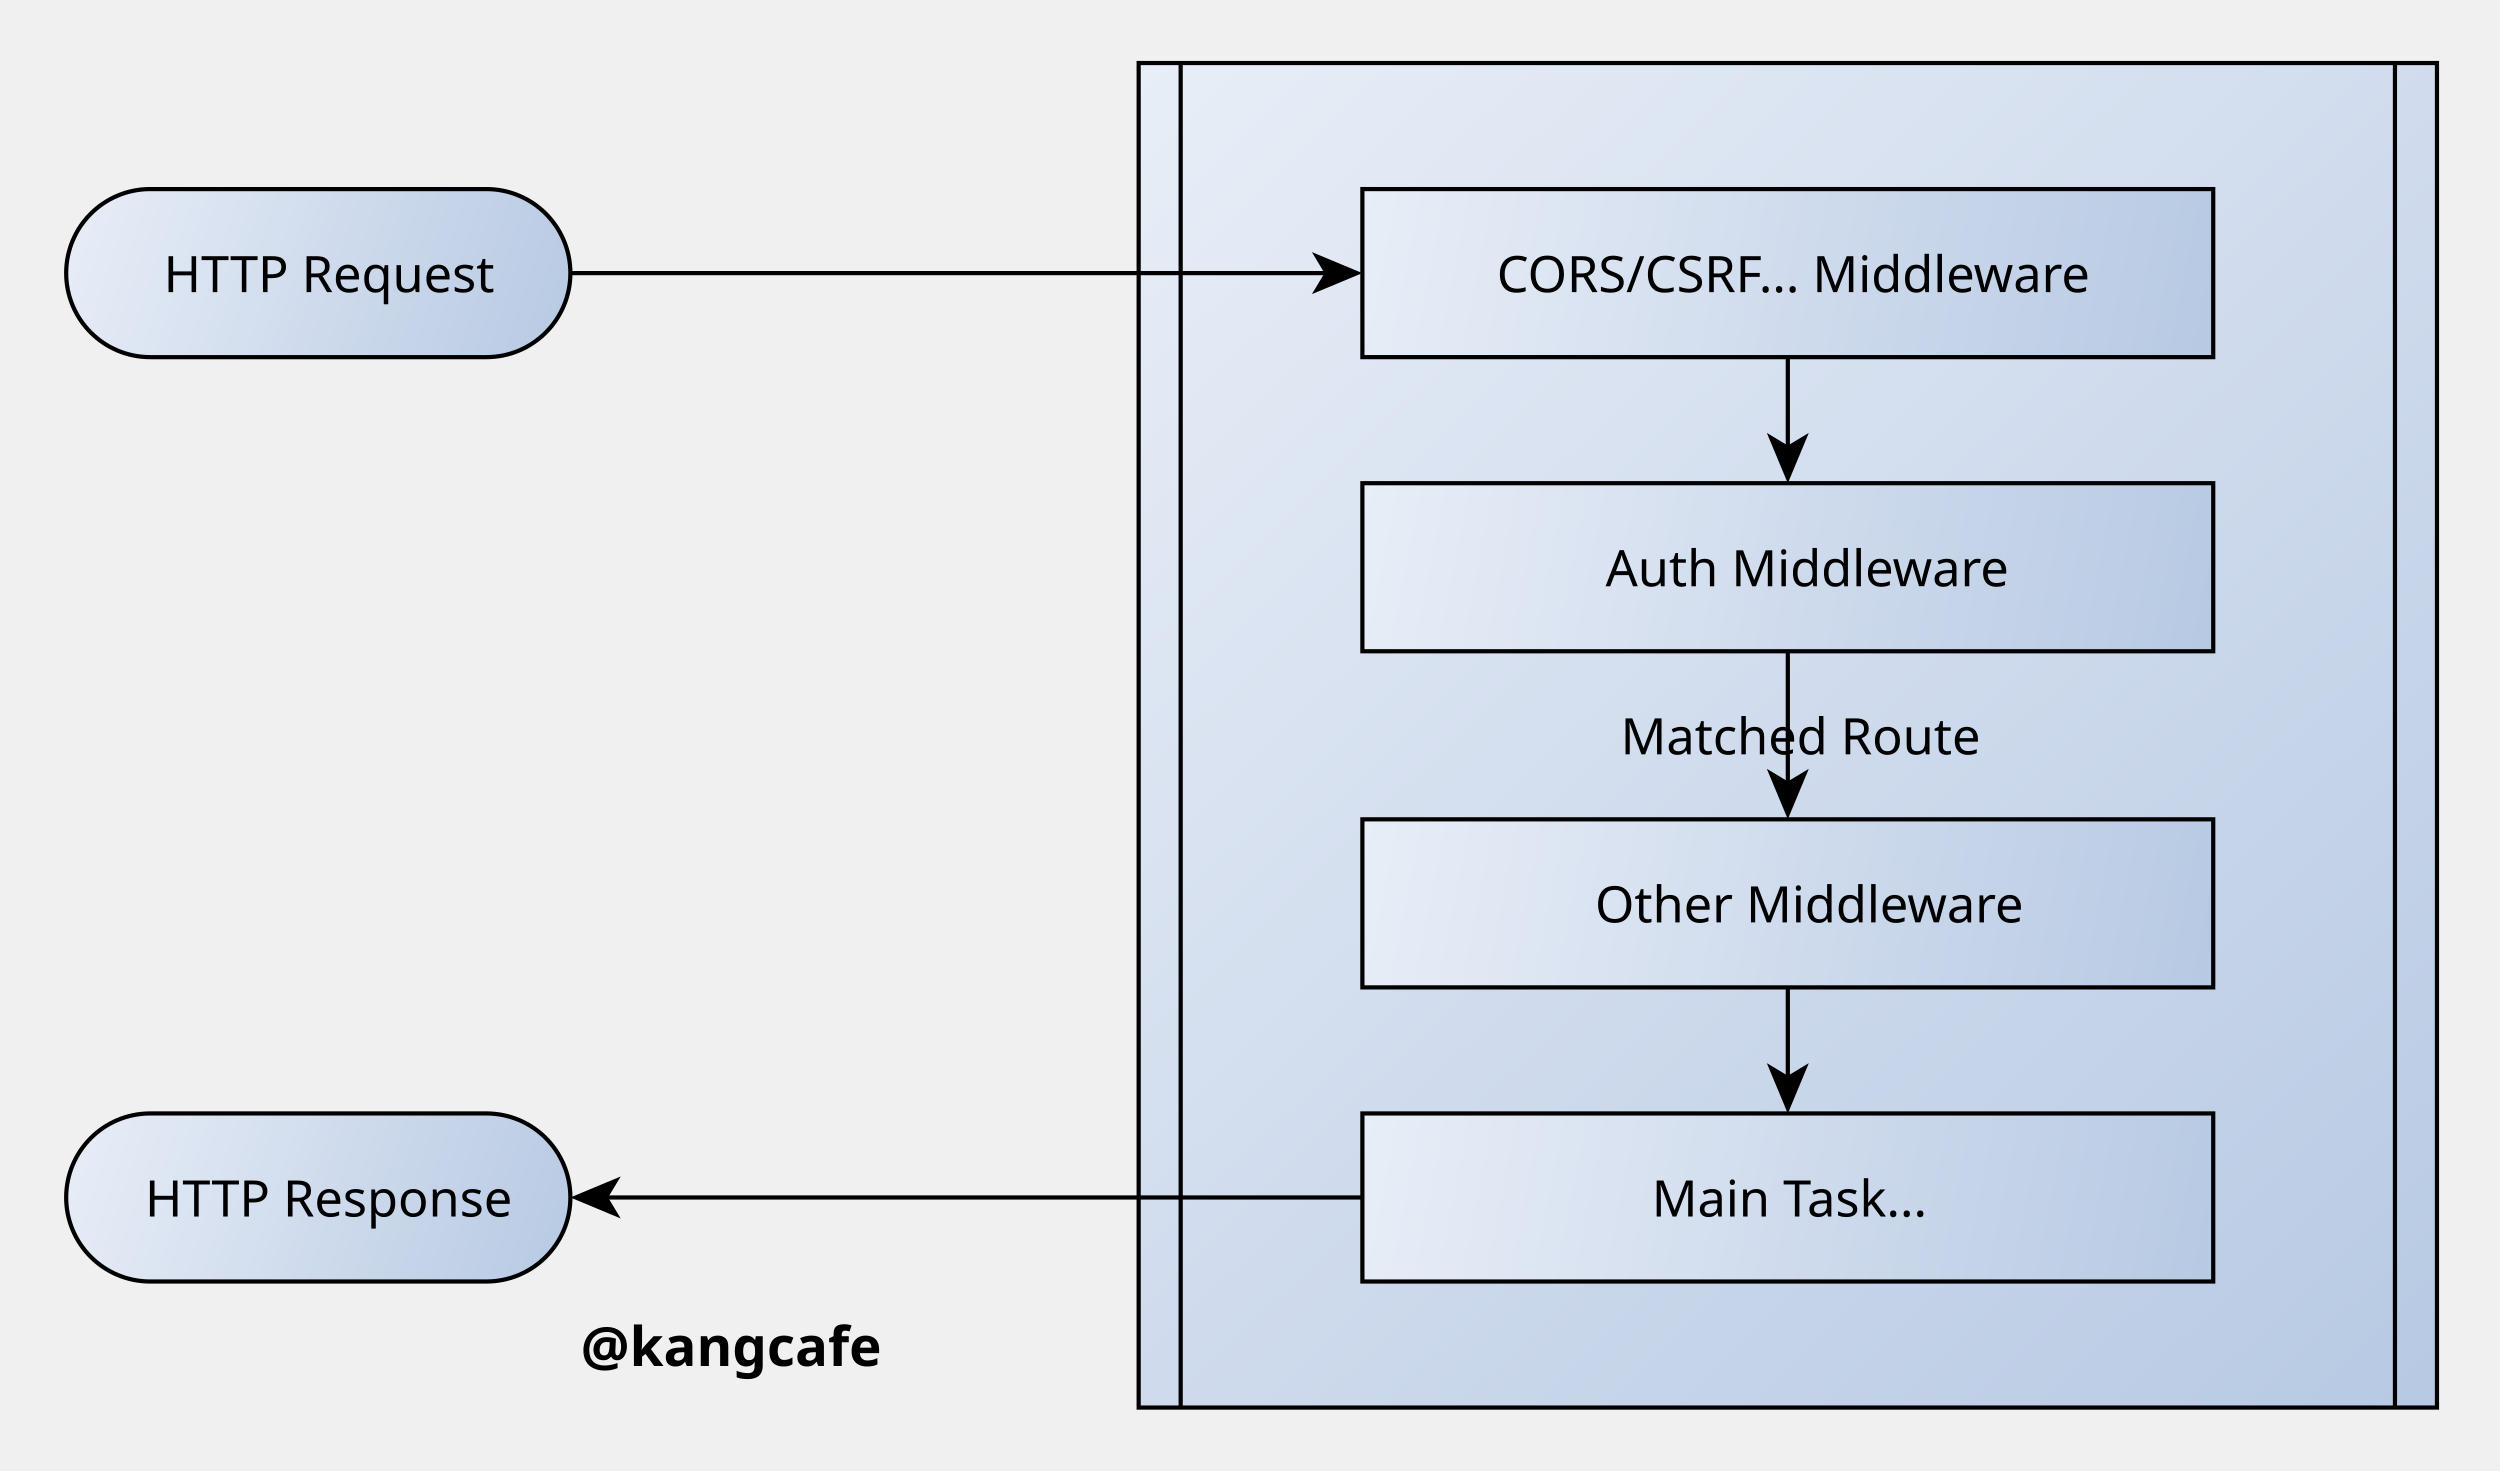
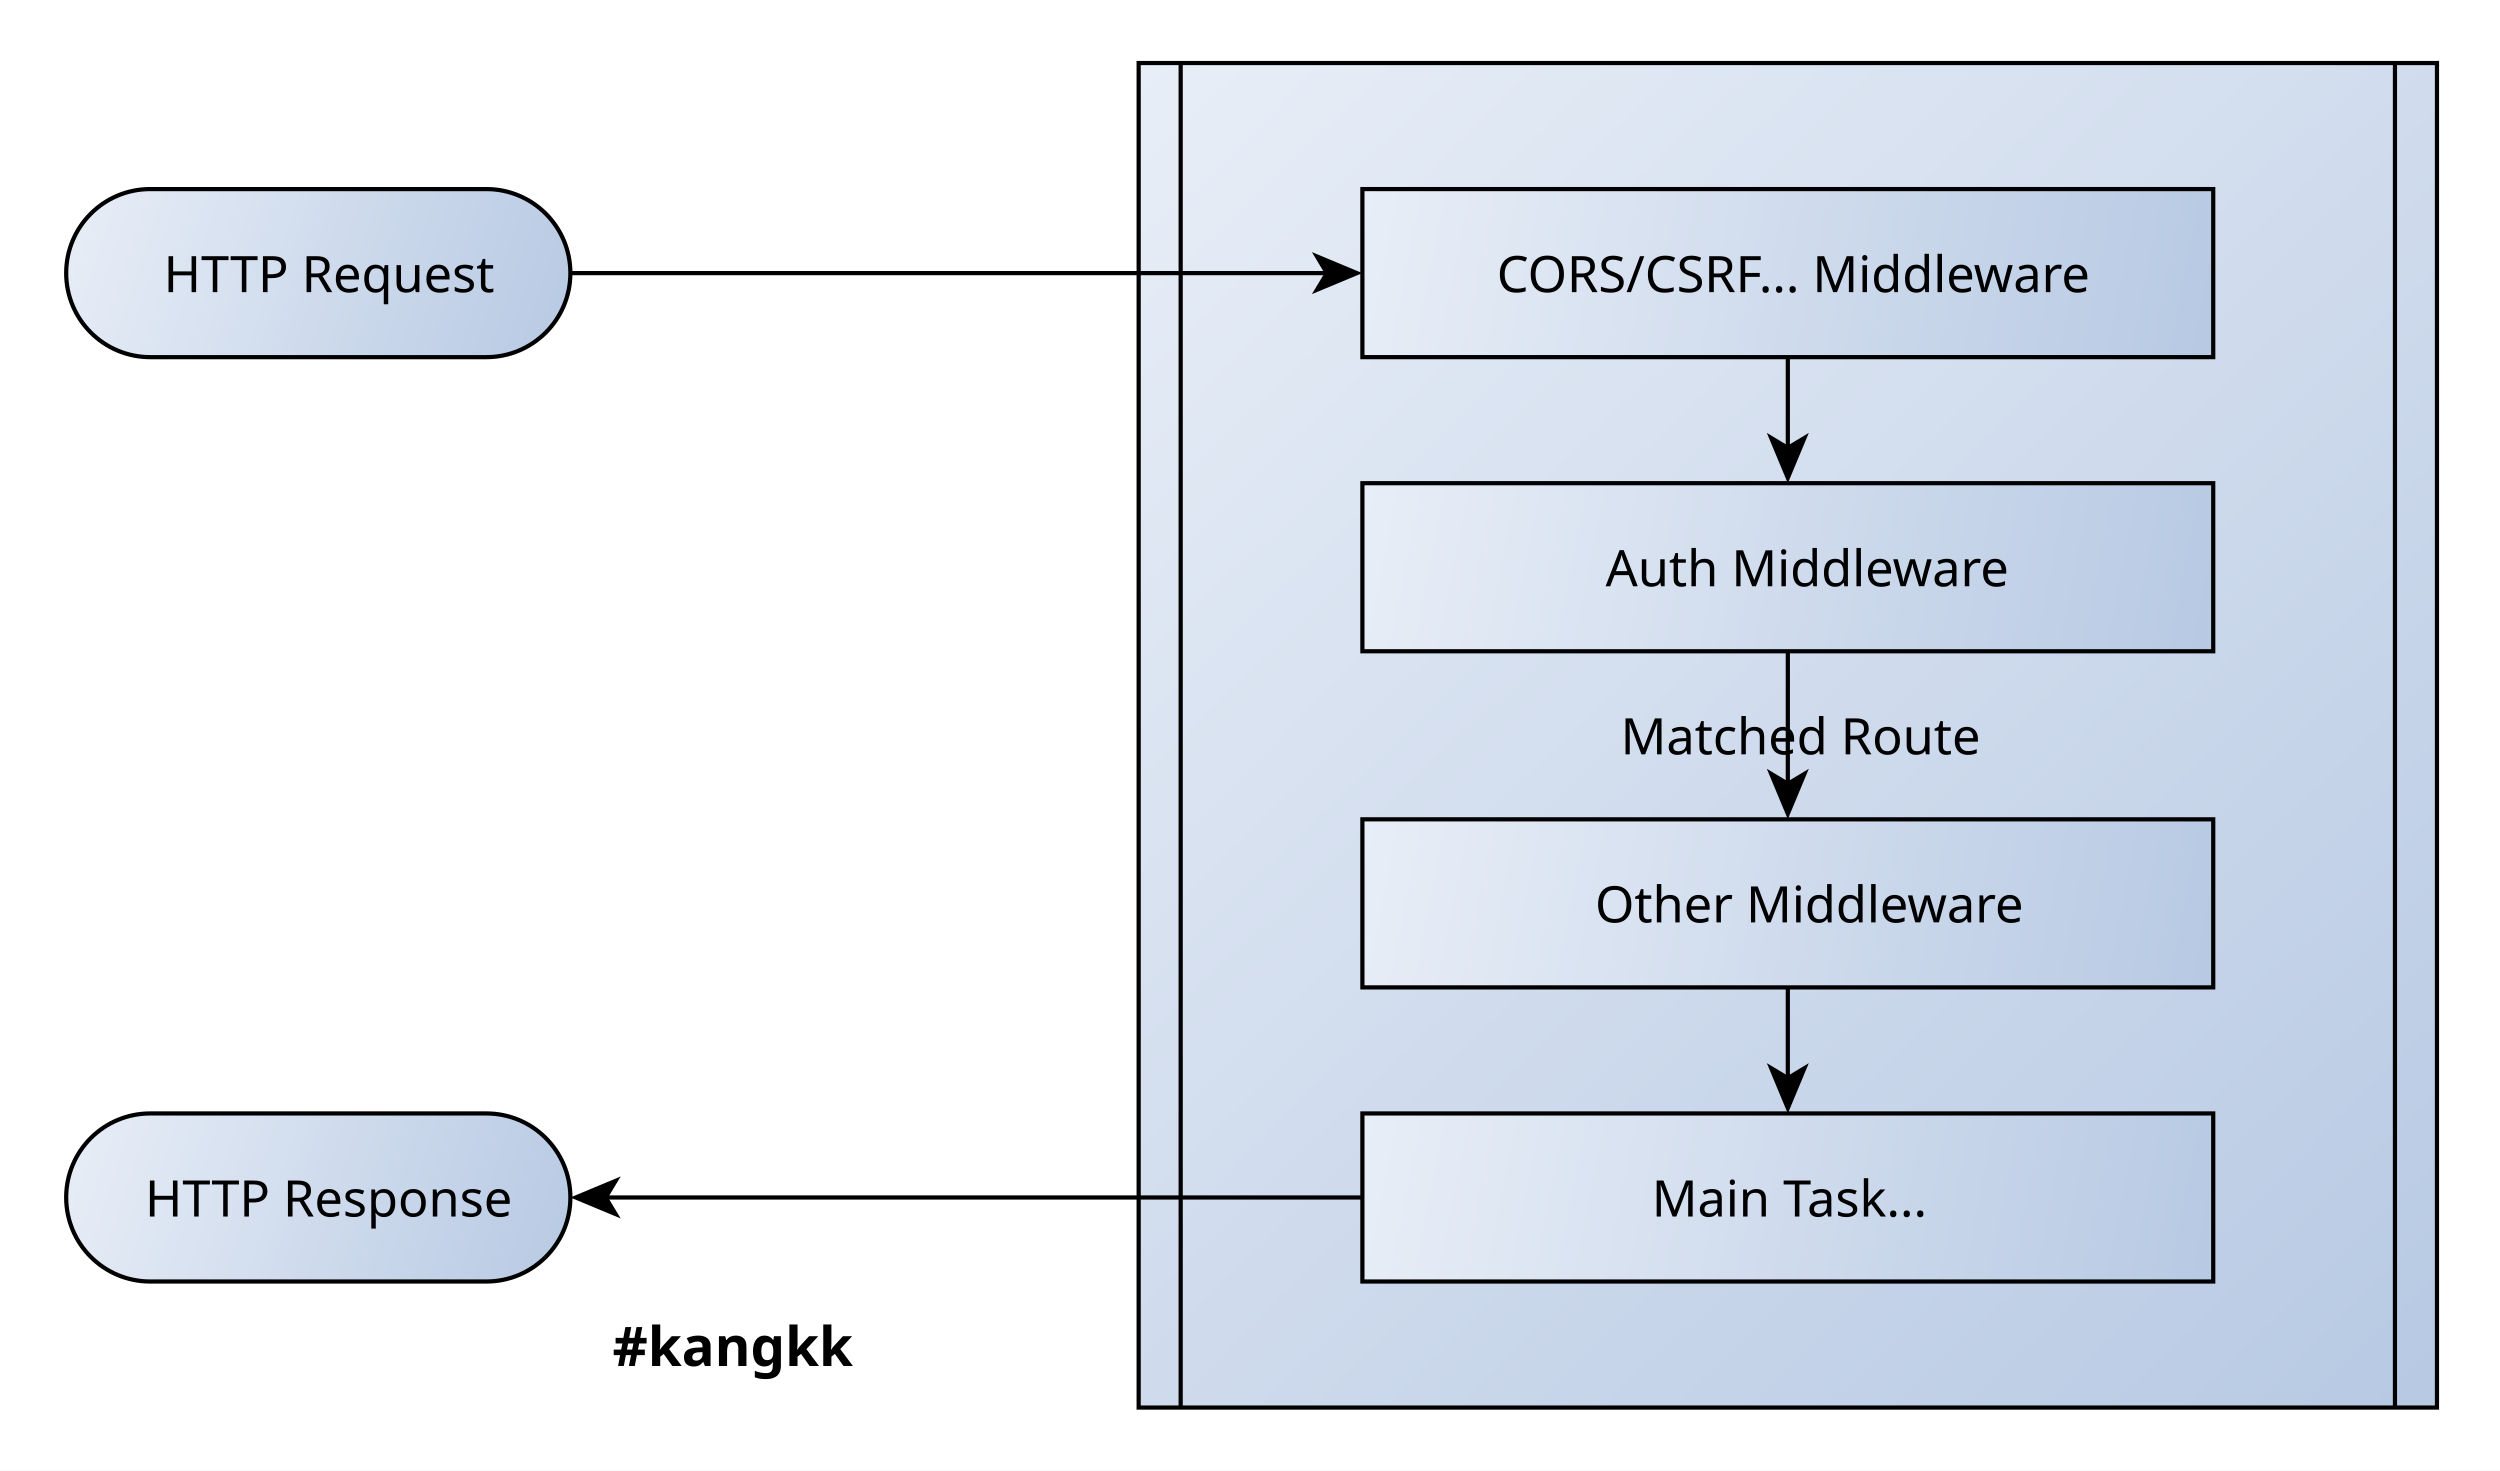
<svg xmlns="http://www.w3.org/2000/svg" fill-opacity="1" color-rendering="auto" color-interpolation="auto" text-rendering="auto" stroke="black" stroke-linecap="square" width="595" stroke-miterlimit="10" shape-rendering="auto" stroke-opacity="1" fill="black" stroke-dasharray="none" font-weight="normal" stroke-width="1" height="350" font-family="'Dialog'" font-style="normal" stroke-linejoin="miter" font-size="12px" stroke-dashoffset="0" image-rendering="auto">
  <defs id="genericDefs" />
  <g>
    <defs id="defs1">
      <linearGradient x1="170" gradientUnits="userSpaceOnUse" x2="479" y1="100" y2="420" id="linearGradient1" spreadMethod="reflect">
        <stop stop-opacity="1" stop-color="rgb(232,238,247)" offset="0%" />
        <stop stop-opacity="1" stop-color="rgb(183,201,227)" offset="100%" />
      </linearGradient>
      <linearGradient x1="-85.25" gradientUnits="userSpaceOnUse" x2="34.75" y1="130" y2="170" id="linearGradient2" spreadMethod="reflect">
        <stop stop-opacity="1" stop-color="rgb(232,238,247)" offset="0%" />
        <stop stop-opacity="1" stop-color="rgb(183,201,227)" offset="100%" />
      </linearGradient>
      <linearGradient x1="-85.25" gradientUnits="userSpaceOnUse" x2="34.75" y1="350" y2="390" id="linearGradient3" spreadMethod="reflect">
        <stop stop-opacity="1" stop-color="rgb(232,238,247)" offset="0%" />
        <stop stop-opacity="1" stop-color="rgb(183,201,227)" offset="100%" />
      </linearGradient>
      <linearGradient x1="223.25" gradientUnits="userSpaceOnUse" x2="425.75" y1="130" y2="170" id="linearGradient4" spreadMethod="reflect">
        <stop stop-opacity="1" stop-color="rgb(232,238,247)" offset="0%" />
        <stop stop-opacity="1" stop-color="rgb(183,201,227)" offset="100%" />
      </linearGradient>
      <linearGradient x1="223.25" gradientUnits="userSpaceOnUse" x2="425.75" y1="200" y2="240" id="linearGradient5" spreadMethod="reflect">
        <stop stop-opacity="1" stop-color="rgb(232,238,247)" offset="0%" />
        <stop stop-opacity="1" stop-color="rgb(183,201,227)" offset="100%" />
      </linearGradient>
      <linearGradient x1="223.25" gradientUnits="userSpaceOnUse" x2="425.75" y1="280" y2="320" id="linearGradient6" spreadMethod="reflect">
        <stop stop-opacity="1" stop-color="rgb(232,238,247)" offset="0%" />
        <stop stop-opacity="1" stop-color="rgb(183,201,227)" offset="100%" />
      </linearGradient>
      <linearGradient x1="223.25" gradientUnits="userSpaceOnUse" x2="425.75" y1="350" y2="390" id="linearGradient7" spreadMethod="reflect">
        <stop stop-opacity="1" stop-color="rgb(232,238,247)" offset="0%" />
        <stop stop-opacity="1" stop-color="rgb(183,201,227)" offset="100%" />
      </linearGradient>
      <clipPath clipPathUnits="userSpaceOnUse" id="clipPath1">
        <path d="M0 0 L595 0 L595 350 L0 350 L0 0 Z" />
      </clipPath>
      <clipPath clipPathUnits="userSpaceOnUse" id="clipPath2">
        <path d="M-101 85 L494 85 L494 435 L-101 435 L-101 85 Z" />
      </clipPath>
      <clipPath clipPathUnits="userSpaceOnUse" id="clipPath3">
        <path d="M13 392 L13 420 L129 420 L129 392 Z" />
      </clipPath>
    </defs>
+     <g fill="white" text-rendering="geometricPrecision" shape-rendering="geometricPrecision" transform="translate(101,-85)" stroke="white">
+       <rect x="-101" width="595" height="350" y="85" clip-path="url(#clipPath2)" stroke="none" />
+     </g>
    <g fill="url(#linearGradient1)" text-rendering="geometricPrecision" shape-rendering="geometricPrecision" transform="matrix(1,0,0,1,101,-85)" stroke="url(#linearGradient1)">
      <rect x="170" width="309" height="320" y="100" clip-path="url(#clipPath2)" stroke="none" />
    </g>
    <g text-rendering="geometricPrecision" stroke-miterlimit="1.45" shape-rendering="geometricPrecision" transform="matrix(1,0,0,1,101,-85)" stroke-linecap="butt">
      <rect fill="none" x="170" width="309" height="320" y="100" clip-path="url(#clipPath2)" />
      <path fill="none" d="M180 100 L180 420 M469 100 L469 420 M180 100 Z" clip-path="url(#clipPath2)" />
      <text x="284.721" xml:space="preserve" y="264.535" clip-path="url(#clipPath2)" font-family="sans-serif" stroke="none">Matched Route</text>
    </g>
    <g fill="url(#linearGradient2)" text-rendering="geometricPrecision" shape-rendering="geometricPrecision" transform="matrix(1,0,0,1,101,-85)" stroke="url(#linearGradient2)">
      <rect x="-85.25" y="130" clip-path="url(#clipPath2)" width="120" rx="20" ry="20" height="40" stroke="none" />
    </g>
    <g text-rendering="geometricPrecision" stroke-miterlimit="1.45" shape-rendering="geometricPrecision" transform="matrix(1,0,0,1,101,-85)" stroke-linecap="butt">
      <rect x="-85.25" y="130" clip-path="url(#clipPath2)" fill="none" width="120" rx="20" ry="20" height="40" />
      <text x="-62.047" xml:space="preserve" y="154.535" clip-path="url(#clipPath2)" font-family="sans-serif" stroke="none">HTTP Request</text>
    </g>
    <g fill="url(#linearGradient3)" text-rendering="geometricPrecision" shape-rendering="geometricPrecision" transform="matrix(1,0,0,1,101,-85)" stroke="url(#linearGradient3)">
      <rect x="-85.25" y="350" clip-path="url(#clipPath2)" width="120" rx="20" ry="20" height="40" stroke="none" />
    </g>
    <g text-rendering="geometricPrecision" stroke-miterlimit="1.45" shape-rendering="geometricPrecision" transform="matrix(1,0,0,1,101,-85)" stroke-linecap="butt">
      <rect x="-85.25" y="350" clip-path="url(#clipPath2)" fill="none" width="120" rx="20" ry="20" height="40" />
      <text x="-66.482" xml:space="preserve" y="374.535" clip-path="url(#clipPath2)" font-family="sans-serif" stroke="none">HTTP Response</text>
    </g>
    <g fill="url(#linearGradient4)" text-rendering="geometricPrecision" shape-rendering="geometricPrecision" transform="matrix(1,0,0,1,101,-85)" stroke="url(#linearGradient4)">
      <path d="M223.25 130 L425.75 130 L425.75 170 L223.25 170 Z" stroke="none" clip-path="url(#clipPath2)" />
    </g>
    <g text-rendering="geometricPrecision" stroke-miterlimit="1.45" shape-rendering="geometricPrecision" transform="matrix(1,0,0,1,101,-85)" stroke-linecap="butt">
      <path fill="none" d="M223.25 130 L425.75 130 L425.75 170 L223.25 170 Z" clip-path="url(#clipPath2)" />
      <text x="255.236" xml:space="preserve" y="154.535" clip-path="url(#clipPath2)" font-family="sans-serif" stroke="none">CORS/CSRF... Middleware</text>
    </g>
    <g fill="url(#linearGradient5)" text-rendering="geometricPrecision" shape-rendering="geometricPrecision" transform="matrix(1,0,0,1,101,-85)" stroke="url(#linearGradient5)">
      <path d="M223.25 200 L425.75 200 L425.75 240 L223.25 240 Z" stroke="none" clip-path="url(#clipPath2)" />
    </g>
    <g text-rendering="geometricPrecision" stroke-miterlimit="1.45" shape-rendering="geometricPrecision" transform="matrix(1,0,0,1,101,-85)" stroke-linecap="butt">
      <path fill="none" d="M223.25 200 L425.75 200 L425.75 240 L223.25 240 Z" clip-path="url(#clipPath2)" />
      <text x="281.129" xml:space="preserve" y="224.535" clip-path="url(#clipPath2)" font-family="sans-serif" stroke="none">Auth Middleware</text>
    </g>
    <g fill="url(#linearGradient6)" text-rendering="geometricPrecision" shape-rendering="geometricPrecision" transform="matrix(1,0,0,1,101,-85)" stroke="url(#linearGradient6)">
      <path d="M223.25 280 L425.75 280 L425.75 320 L223.25 320 Z" stroke="none" clip-path="url(#clipPath2)" />
    </g>
    <g text-rendering="geometricPrecision" stroke-miterlimit="1.45" shape-rendering="geometricPrecision" transform="matrix(1,0,0,1,101,-85)" stroke-linecap="butt">
      <path fill="none" d="M223.25 280 L425.75 280 L425.75 320 L223.25 320 Z" clip-path="url(#clipPath2)" />
      <text x="278.615" xml:space="preserve" y="304.535" clip-path="url(#clipPath2)" font-family="sans-serif" stroke="none">Other Middleware</text>
    </g>
    <g fill="url(#linearGradient7)" text-rendering="geometricPrecision" shape-rendering="geometricPrecision" transform="matrix(1,0,0,1,101,-85)" stroke="url(#linearGradient7)">
      <path d="M223.25 350 L425.75 350 L425.75 390 L223.25 390 Z" stroke="none" clip-path="url(#clipPath2)" />
    </g>
    <g text-rendering="geometricPrecision" stroke-miterlimit="1.45" shape-rendering="geometricPrecision" transform="matrix(1,0,0,1,101,-85)" stroke-linecap="butt">
      <path fill="none" d="M223.25 350 L425.75 350 L425.75 390 L223.25 390 Z" clip-path="url(#clipPath2)" />
      <text x="292.133" xml:space="preserve" y="374.535" clip-path="url(#clipPath2)" font-family="sans-serif" stroke="none">Main Task...</text>
    </g>
    <g transform="matrix(1,0,0,1,101,-85)" fill-opacity="0" fill="rgb(255,255,255)" text-rendering="geometricPrecision" shape-rendering="geometricPrecision" stroke="rgb(255,255,255)" stroke-opacity="0">
      <rect x="14" width="114" height="26" y="393" clip-path="url(#clipPath2)" stroke="none" />
    </g>
    <g transform="matrix(1,0,0,1,101,-85)" fill-opacity="0" fill="rgb(255,255,255)" text-rendering="geometricPrecision" shape-rendering="geometricPrecision" stroke="rgb(255,255,255)" stroke-opacity="0">
      <rect x="13" width="1" height="28" y="392" clip-path="url(#clipPath2)" stroke="none" />
      <rect x="14" width="114" height="1" y="392" clip-path="url(#clipPath2)" stroke="none" />
      <rect x="14" y="419" clip-path="url(#clipPath2)" fill="rgb(178,178,178)" width="115" height="1" stroke="none" />
      <rect x="128" y="392" clip-path="url(#clipPath2)" fill="rgb(178,178,178)" width="1" height="27" stroke="none" />
    </g>
    <g font-size="13px" stroke-linecap="butt" transform="matrix(1,0,0,1,101,-85)" text-rendering="geometricPrecision" font-family="sans-serif" shape-rendering="geometricPrecision" font-weight="bold" stroke-miterlimit="1.45">
-       <text x="37.196" xml:space="preserve" y="410.102" clip-path="url(#clipPath3)" stroke="none">@kangcafe</text>
+       <text x="44.781" xml:space="preserve" y="410.102" clip-path="url(#clipPath3)" stroke="none">#kangkk</text>
      <path fill="none" d="M34.735 150 L215.231 150" clip-path="url(#clipPath2)" />
      <path d="M223.231 150 L211.231 145 L214.231 150 L211.231 155 Z" stroke="none" clip-path="url(#clipPath2)" />
      <path fill="none" d="M324.5 169.995 L324.5 192.027" clip-path="url(#clipPath2)" />
      <path d="M324.5 200.027 L329.5 188.027 L324.5 191.027 L319.5 188.027 Z" stroke="none" clip-path="url(#clipPath2)" />
      <path fill="none" d="M324.5 239.961 L324.5 271.977" clip-path="url(#clipPath2)" />
      <path d="M324.5 279.977 L329.5 267.977 L324.5 270.977 L319.5 267.977 Z" stroke="none" clip-path="url(#clipPath2)" />
      <path fill="none" d="M324.5 319.995 L324.5 342.027" clip-path="url(#clipPath2)" />
      <path d="M324.5 350.027 L329.5 338.027 L324.5 341.027 L319.5 338.027 Z" stroke="none" clip-path="url(#clipPath2)" />
      <path fill="none" d="M223.272 370 L42.727 370" clip-path="url(#clipPath2)" />
      <path d="M34.727 370 L46.727 375 L43.727 370 L46.727 365 Z" stroke="none" clip-path="url(#clipPath2)" />
    </g>
  </g>
</svg>
